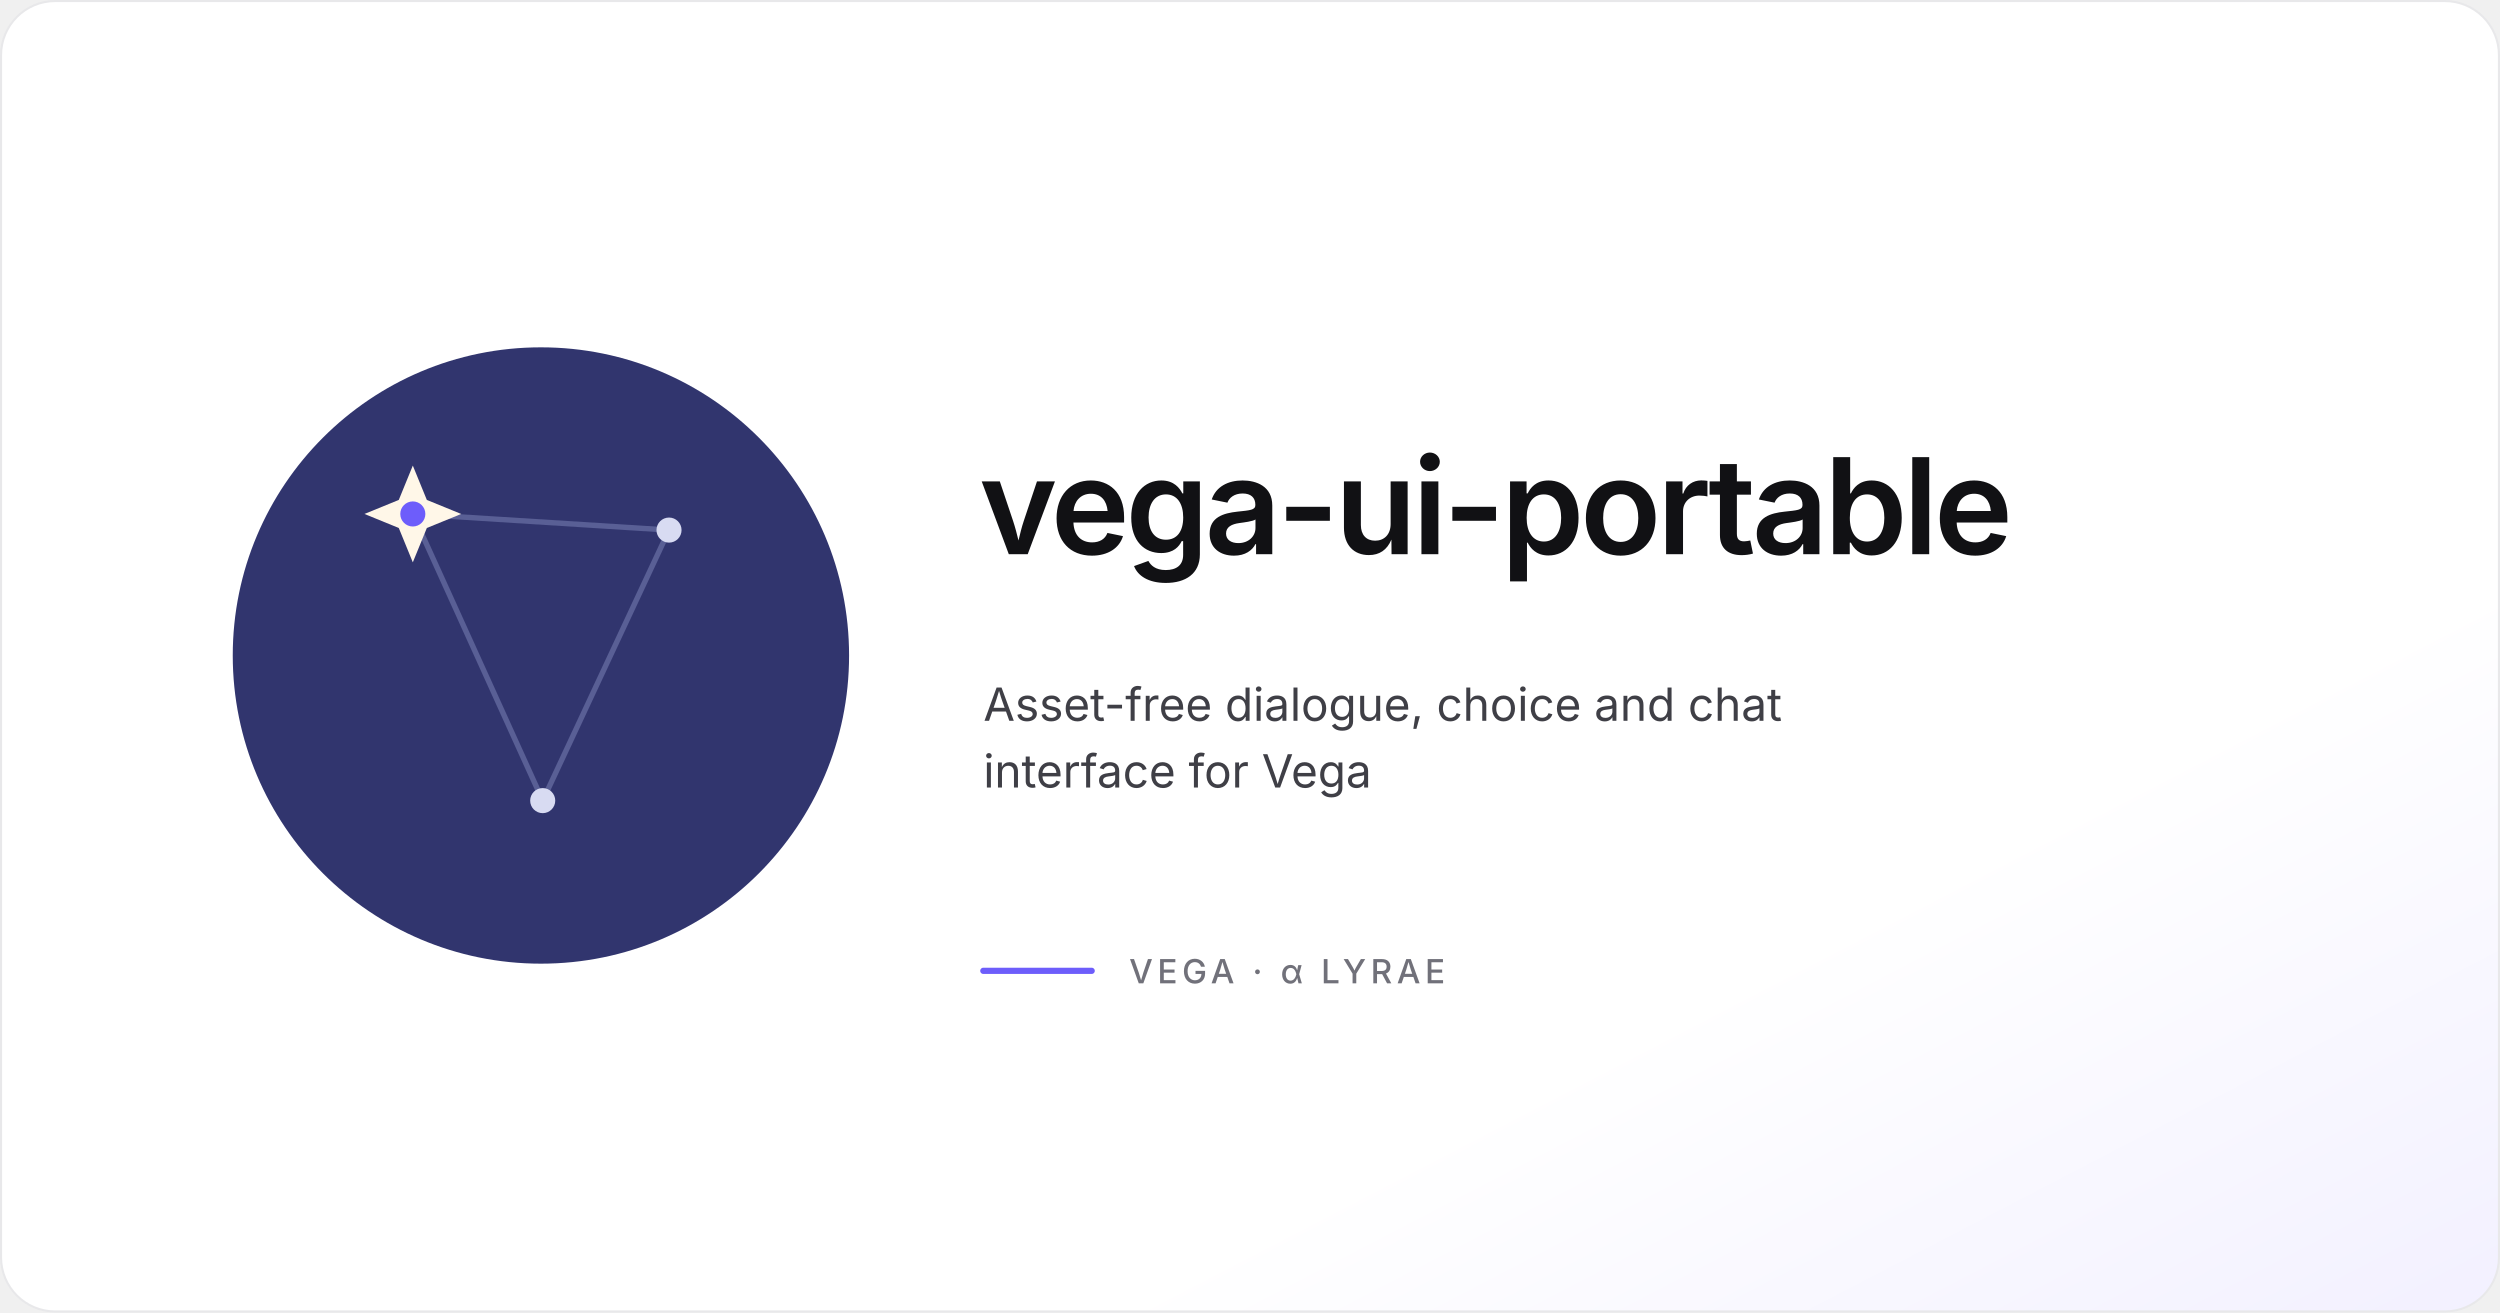
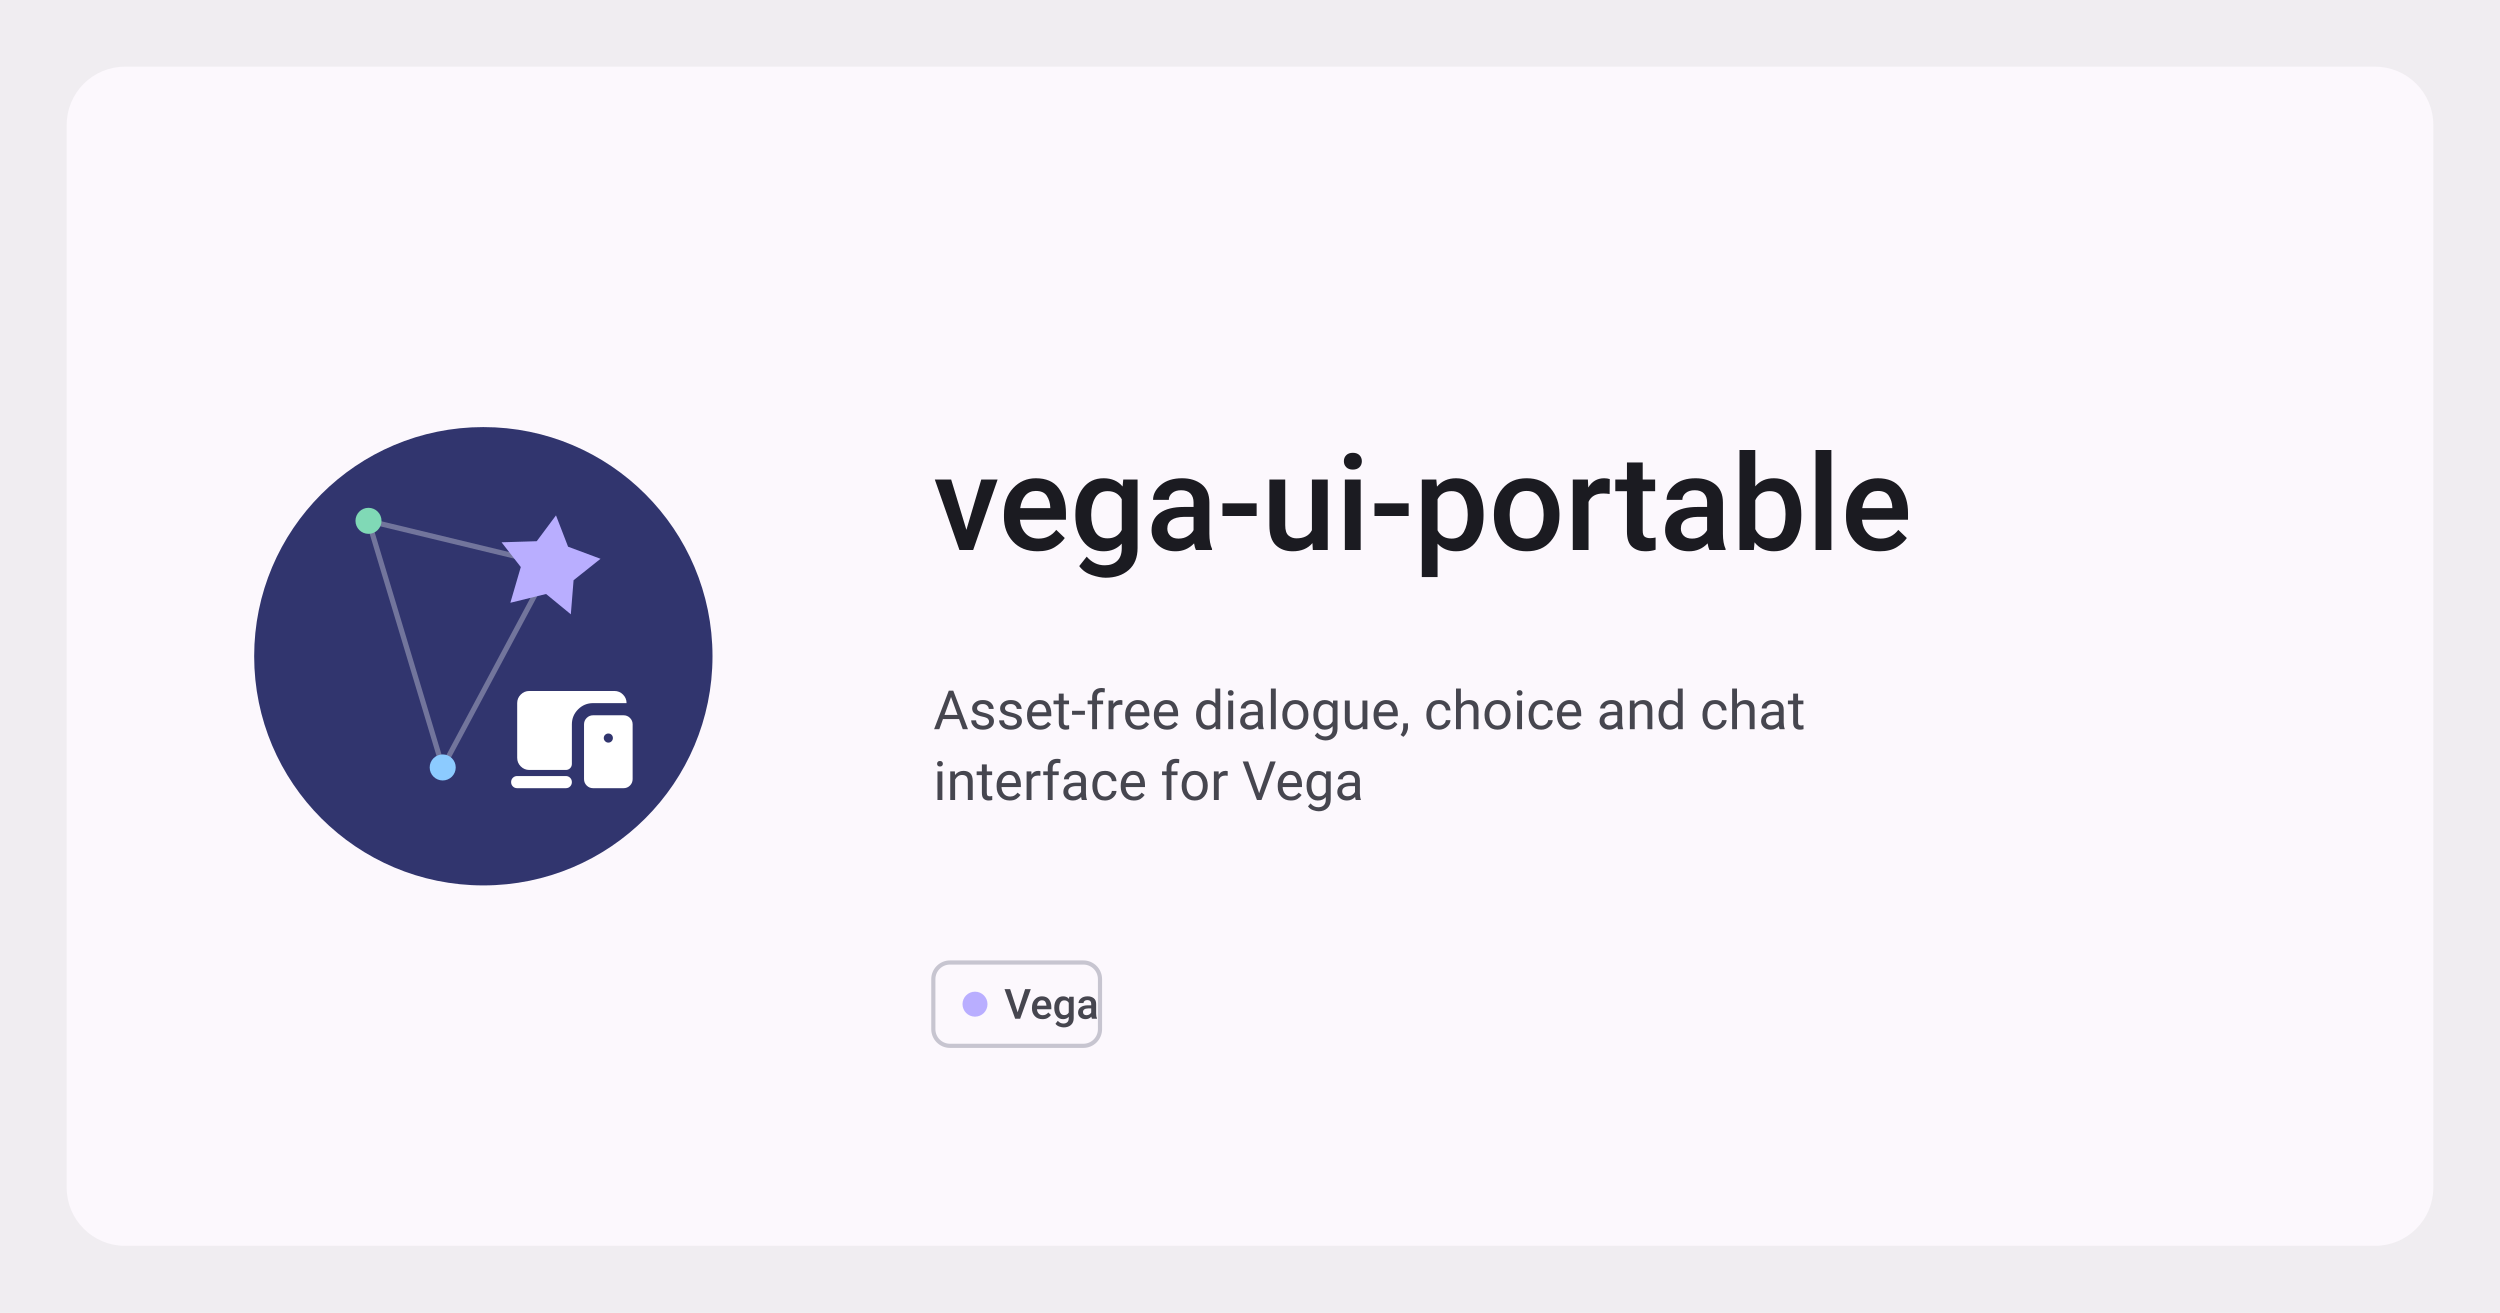
- <svg xmlns="http://www.w3.org/2000/svg" viewBox="0 0 1200 630" role="img" aria-label="vega-ui-portable">
-   <defs>
-     <linearGradient id="background" x1="0" y1="0" x2="1" y2="1">
-       <stop offset="0" stop-color="#FFFFFF" />
-       <stop offset=".72" stop-color="#FFFFFF" />
-       <stop offset="1" stop-color="#F2F0FF" />
-     </linearGradient>
-   </defs>
-   <rect x=".5" y=".5" width="1199" height="629" rx="26" fill="url(#background)" stroke="#E8E8EA" />
-   <g transform="translate(110 165) scale(.43)">
-     <circle cx="348" cy="348" r="344" fill="#31356E" />
-     <path d="M350 510L205 190L491 208Z" fill="none" stroke="#9AA2D4" stroke-width="6" opacity=".38" />
-     <path d="M205 136L220.66 174.34L259 190L220.66 205.66L205 244L189.34 205.66L151 190L189.34 174.34Z" fill="#FFF7E8" />
-     <circle cx="205" cy="190" r="14" fill="#6D5DFB" />
-     <circle cx="491" cy="208" r="14" fill="#D8DBF2" />
-     <circle cx="350" cy="510" r="14" fill="#D8DBF2" />
+ <svg xmlns="http://www.w3.org/2000/svg" viewBox="0 0 1200 630" role="img" aria-label="vega-ui-portable" font-family="Roboto, 'Noto Sans', sans-serif">
+   <rect width="1200" height="630" fill="#F0EDF1" />
+   <rect x="32" y="32" width="1136" height="566" rx="28" fill="#FCF8FD" />
+   <g transform="translate(112 195)">
+     <svg width="240" height="240" viewBox="0 0 192 192">
+       <circle cx="96" cy="96" r="88" fill="#31356E" />
+       <g stroke="#FFFFFF" stroke-opacity=".32" stroke-width="2" stroke-linecap="round">
+         <line x1="122.0" y1="60.9" x2="80.4" y2="138.7" />
+         <line x1="80.4" y1="138.7" x2="51.9" y2="44.0" />
+         <line x1="51.9" y1="44.0" x2="122.0" y2="60.9" />
+       </g>
+       <path transform="translate(88.22 -36.21) scale(0.21111)" d="M169 370L134 417L70 419L105 464L86 529L151 513L196 550L201 488L250 449L191 427Z" fill="#B9AEFF" />
+       <circle cx="80.4" cy="138.7" r="5" fill="#8CCBFF" />
+       <circle cx="51.9" cy="44.0" r="5" fill="#80D9B6" />
+       <g transform="translate(102.0 100.0) scale(2.3333)">
+         <path fill="#FFFFFF" d="M11 20H3q-.425 0-.712-.288T2 19t.288-.712T3 18h8q.425 0 .713.288T12 19t-.288.713T11 20m-6-3q-.825 0-1.412-.587T3 15V6q0-.825.588-1.412T5 4h14q.825 0 1.413.588T21 6h-5.5q-1.45 0-2.475 1.025T12 9.5V16q0 .425-.288.713T11 17zm10.5 3q-.625 0-1.062-.437T14 18.5v-9q0-.625.438-1.062T15.5 8h5q.625 0 1.063.438T22 9.5v9q0 .625-.437 1.063T20.5 20zm2.5-7.5q.325 0 .538-.225t.212-.525q0-.325-.213-.537T18 11q-.3 0-.525.213t-.225.537q0 .3.225.525T18 12.5" />
+       </g>
+     </svg>
  </g>
-   <g transform="translate(470 196)">
-     <text x="0" y="70" fill="#111114" font-family="Inter, Helvetica Neue, Arial, sans-serif" font-size="64" font-weight="600" letter-spacing="-2">vega-ui-portable</text>
-     <text x="2" y="150" fill="#3F3F46" font-family="Inter, Helvetica Neue, Arial, sans-serif" font-size="22">Asset-free dialogue, choice and chat</text>
-     <text x="2" y="182" fill="#3F3F46" font-family="Inter, Helvetica Neue, Arial, sans-serif" font-size="22">interface for Vega</text>
-     <line x1="2" y1="270" x2="54" y2="270" stroke="#6D5DFB" stroke-width="3" stroke-linecap="round" />
-     <text x="72" y="276" fill="#71717A" font-family="Inter, Helvetica Neue, Arial, sans-serif" font-size="16" font-weight="500" letter-spacing="2.2">VEGA · α LYRAE</text>
+   <g transform="translate(448 200)">
+     <text x="0" y="64" fill="#1B1B21" font-size="64" font-weight="500">vega-ui-portable</text>
+     <text x="0" y="150" fill="#46464F" font-size="26">Asset-free dialogue, choice and chat</text>
+     <text x="0" y="184" fill="#46464F" font-size="26">interface for Vega</text>
+     <g transform="translate(0 262)">
+       <rect width="80" height="40" rx="8" fill="none" stroke="#C7C5D0" stroke-width="2" />
+       <circle cx="20" cy="20" r="6" fill="#B9AEFF" />
+       <text x="34" y="27" fill="#46464F" font-size="20" font-weight="500">Vega</text>
+     </g>
  </g>
</svg>
